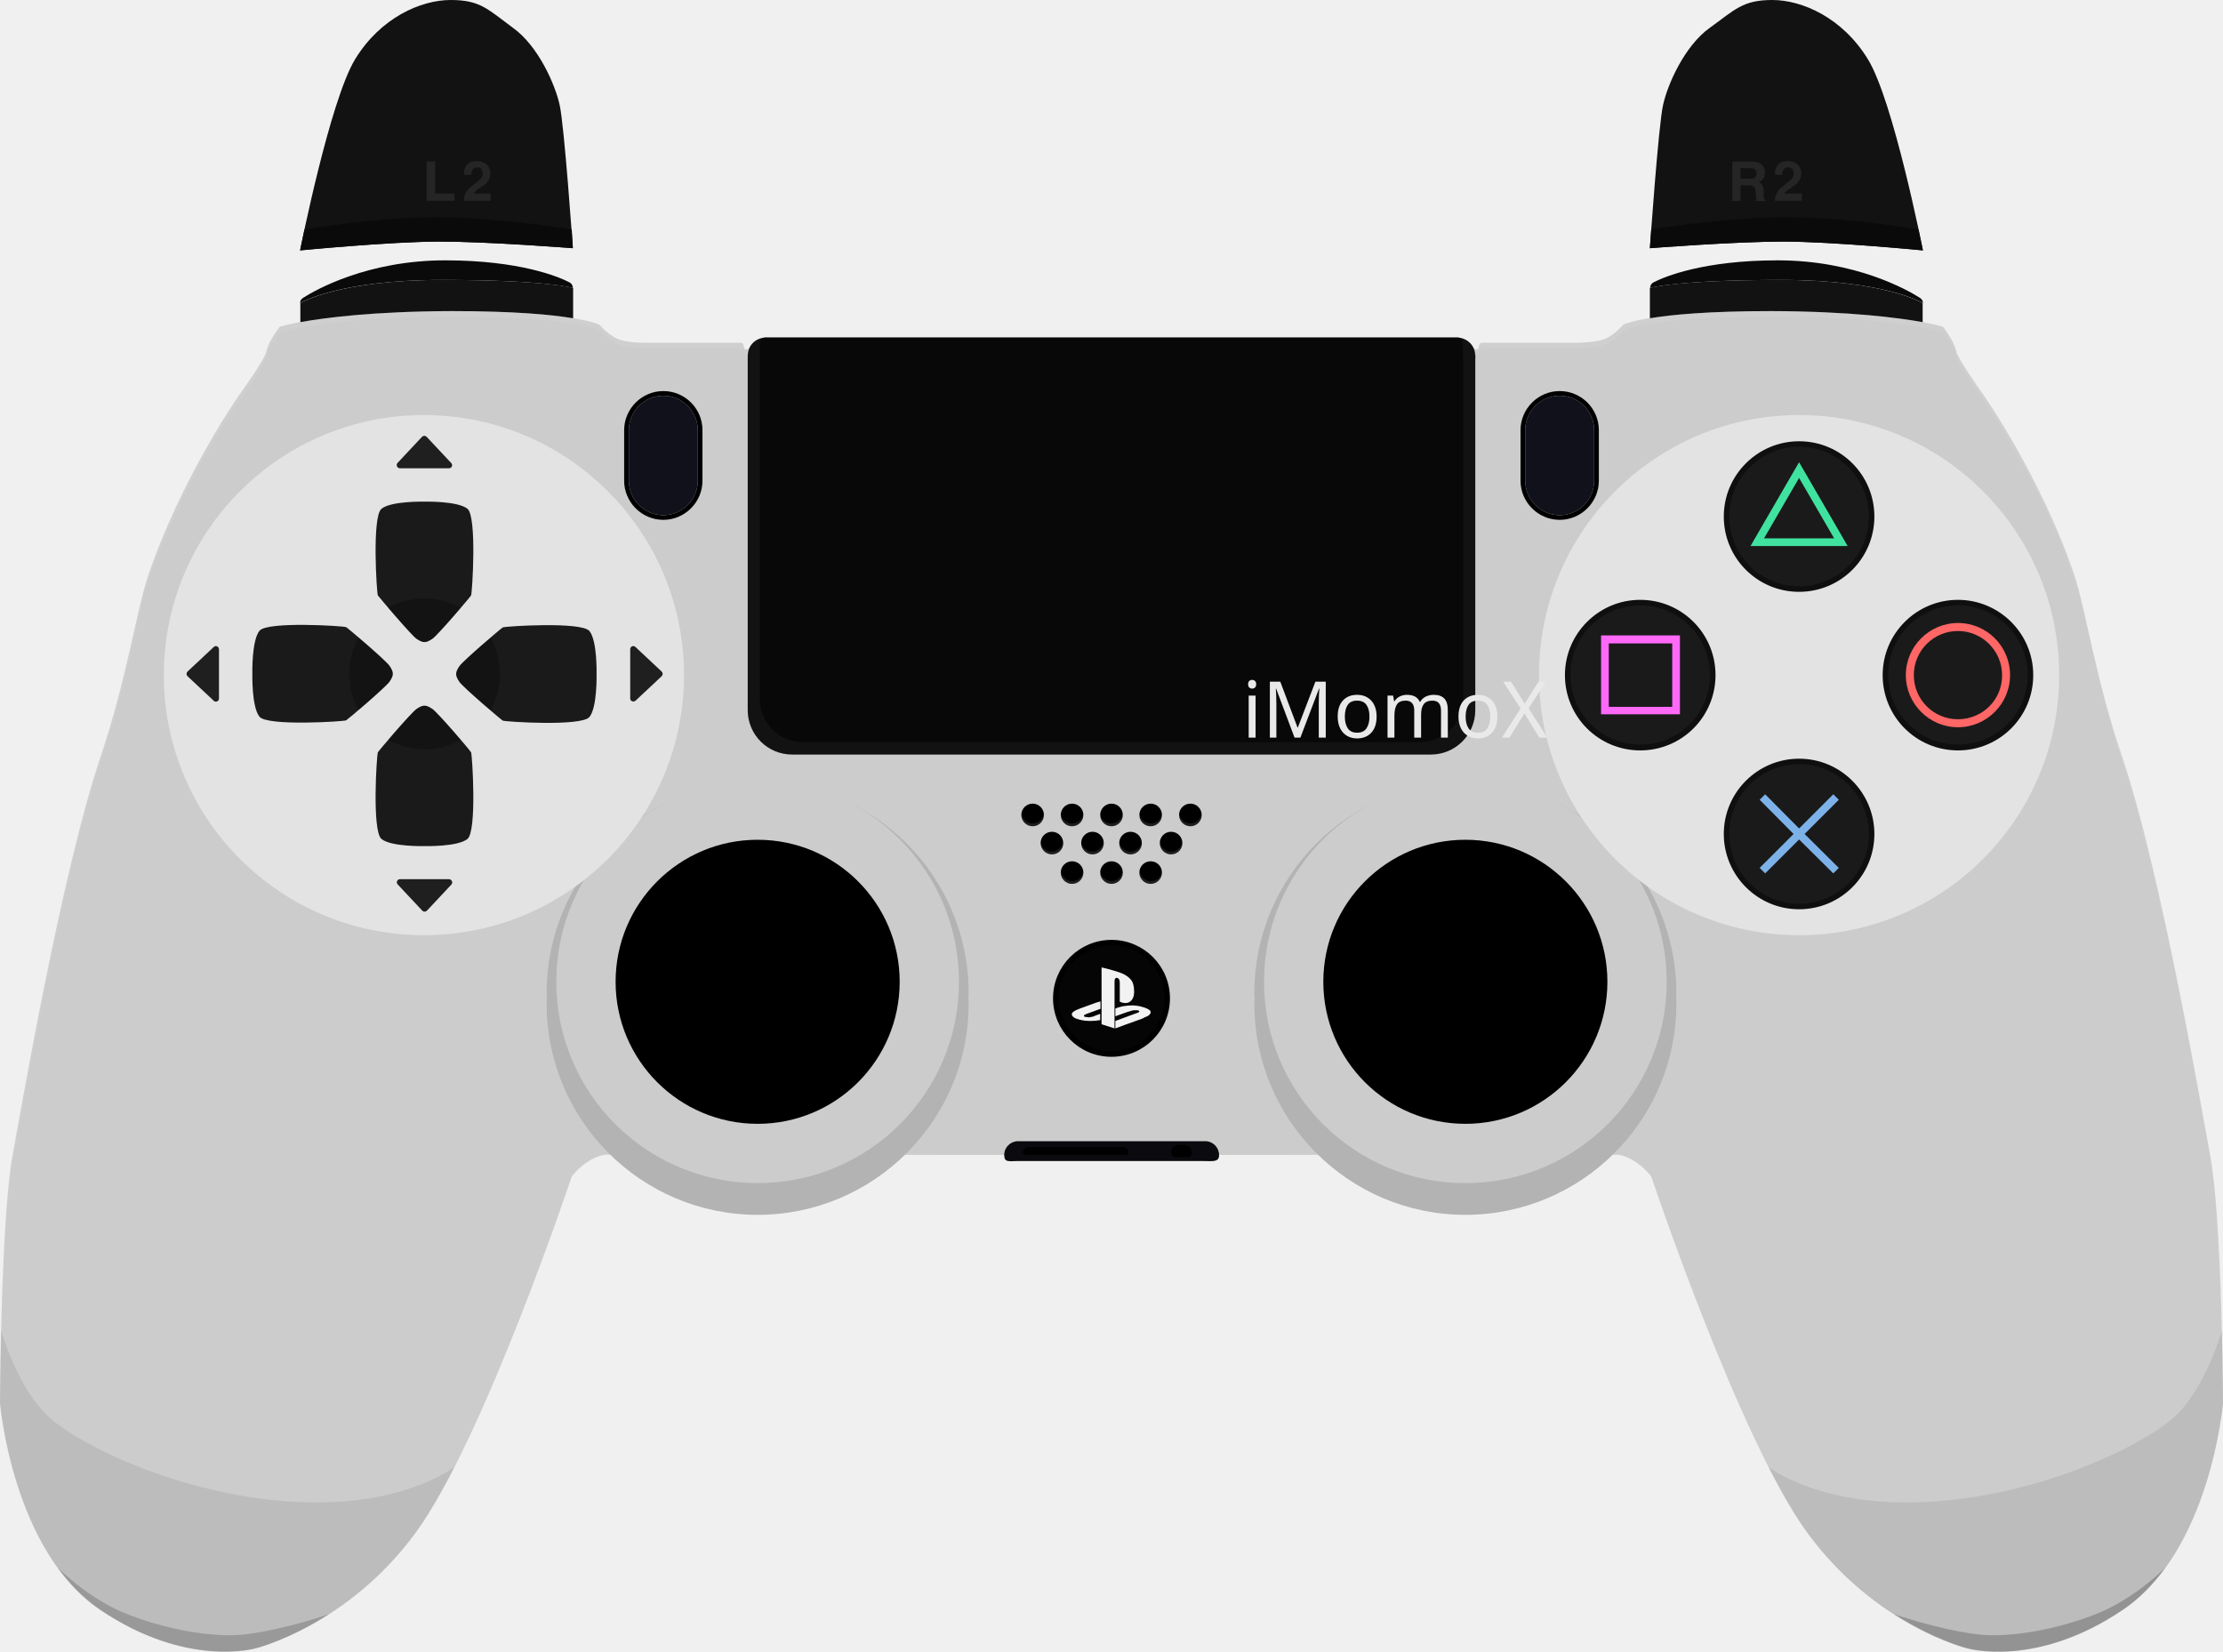
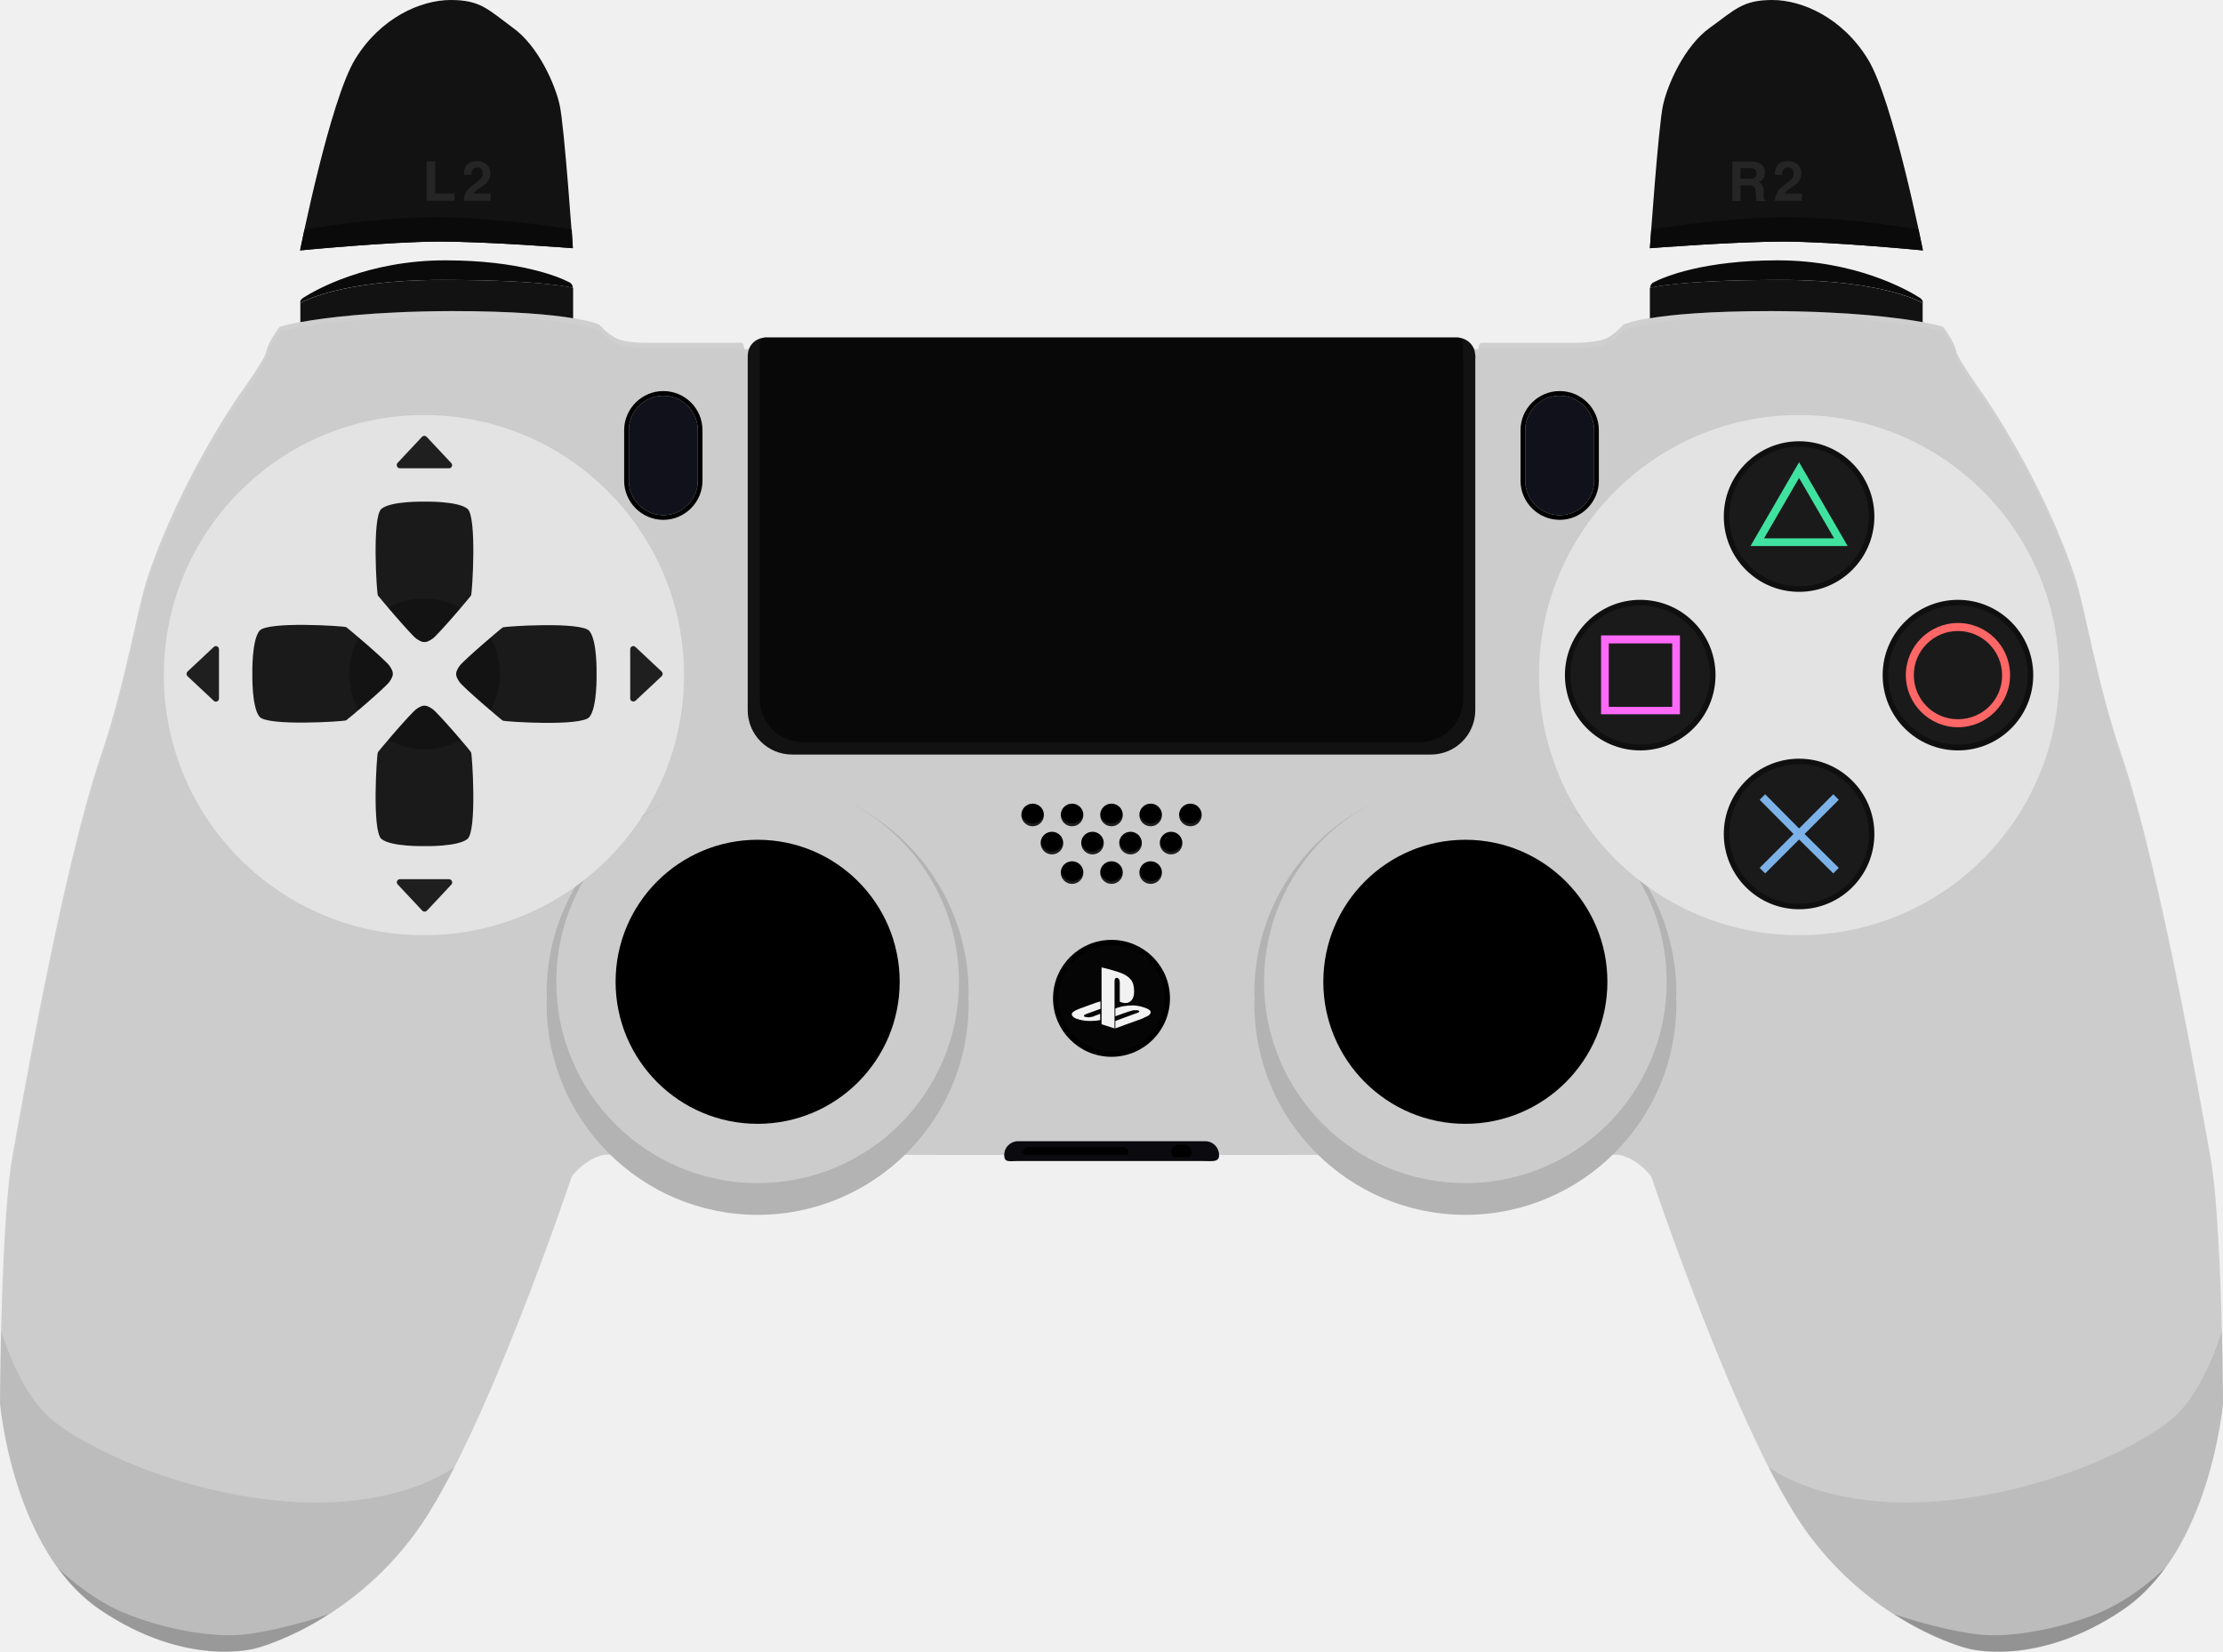
<svg xmlns="http://www.w3.org/2000/svg" xmlns:xlink="http://www.w3.org/1999/xlink" xml:space="preserve" enable-background="new 97 97.1 806 598.9" viewBox="97 97.1 806 598.9" height="598.9px" width="806px" y="0px" x="0px" id="Layer_1" version="1.1">
  <defs id="defs411" />
  <pattern overflow="visible" viewBox="0 -231.7 40 103" id="SVGID_1_" patternUnits="userSpaceOnUse" height="103" width="40" y="696" x="97">
    <g id="g38">
      <polygon id="polygon2" points="0,-128.7 40,-128.7 40,-231.7 0,-231.7   " fill="none" />
      <g id="g36">
        <polygon id="polygon4" points="0,-128.7 40,-128.7 40,-231.7 0,-231.7    " fill="none" />
        <polygon id="polygon6" points="34.5,-360.5 37.5,-360.5 37.5,-206 34.5,-206    " />
        <polygon id="polygon8" points="26.5,-360.5 29.5,-360.5 29.5,-206 26.5,-206    " />
        <polygon id="polygon10" points="18.5,-360.5 21.5,-360.5 21.5,-206 18.5,-206    " />
        <polygon id="polygon12" points="10.5,-360.5 13.5,-360.5 13.5,-206 10.5,-206    " />
        <polygon id="polygon14" points="2.5,-360.5 5.5,-360.5 5.5,-206 2.5,-206    " />
        <polygon id="polygon16" points="34.5,-257.5 37.5,-257.5 37.5,-103 34.5,-103    " />
        <polygon id="polygon18" points="26.5,-257.5 29.5,-257.5 29.5,-103 26.5,-103    " />
        <polygon id="polygon20" points="18.5,-257.5 21.5,-257.5 21.5,-103 18.5,-103    " />
        <polygon id="polygon22" points="10.5,-257.5 13.5,-257.5 13.5,-103 10.5,-103    " />
        <polygon id="polygon24" points="2.5,-257.5 5.5,-257.5 5.5,-103 2.5,-103    " />
        <polygon id="polygon26" points="34.5,-154.5 37.5,-154.5 37.5,0 34.5,0    " />
        <polygon id="polygon28" points="26.5,-154.5 29.5,-154.5 29.5,0 26.5,0    " />
        <polygon id="polygon30" points="18.5,-154.5 21.5,-154.5 21.5,0 18.5,0    " />
        <polygon id="polygon32" points="10.5,-154.5 13.5,-154.5 13.5,0 10.5,0    " />
        <polygon id="polygon34" points="2.5,-154.5 5.5,-154.5 5.5,0 2.5,0    " />
      </g>
    </g>
  </pattern>
  <pattern overflow="visible" viewBox="0 -231.7 40 103" id="SVGID_2_" patternUnits="userSpaceOnUse" height="103" width="40" y="696" x="97">
    <g id="g77">
      <polygon id="polygon41" points="0,-128.7 40,-128.7 40,-231.7 0,-231.7   " fill="none" />
      <g id="g75">
        <polygon id="polygon43" points="0,-128.7 40,-128.7 40,-231.7 0,-231.7    " fill="none" />
        <polygon id="polygon45" points="34.5,-360.5 37.5,-360.5 37.5,-206 34.5,-206    " />
        <polygon id="polygon47" points="26.5,-360.5 29.5,-360.5 29.5,-206 26.5,-206    " />
        <polygon id="polygon49" points="18.5,-360.5 21.5,-360.5 21.5,-206 18.5,-206    " />
        <polygon id="polygon51" points="10.5,-360.5 13.5,-360.5 13.5,-206 10.5,-206    " />
        <polygon id="polygon53" points="2.5,-360.5 5.5,-360.5 5.5,-206 2.5,-206    " />
        <polygon id="polygon55" points="34.5,-257.5 37.5,-257.5 37.5,-103 34.5,-103    " />
        <polygon id="polygon57" points="26.5,-257.5 29.5,-257.5 29.5,-103 26.5,-103    " />
        <polygon id="polygon59" points="18.5,-257.5 21.5,-257.5 21.5,-103 18.5,-103    " />
        <polygon id="polygon61" points="10.5,-257.5 13.5,-257.5 13.5,-103 10.5,-103    " />
        <polygon id="polygon63" points="2.5,-257.5 5.5,-257.5 5.5,-103 2.5,-103    " />
        <polygon id="polygon65" points="34.5,-154.5 37.5,-154.5 37.5,0 34.5,0    " />
        <polygon id="polygon67" points="26.5,-154.5 29.5,-154.5 29.5,0 26.5,0    " />
        <polygon id="polygon69" points="18.5,-154.5 21.5,-154.5 21.5,0 18.5,0    " />
        <polygon id="polygon71" points="10.5,-154.5 13.5,-154.5 13.5,0 10.5,0    " />
        <polygon id="polygon73" points="2.5,-154.5 5.5,-154.5 5.5,0 2.5,0    " />
      </g>
    </g>
  </pattern>
  <pattern overflow="visible" viewBox="0 -71 71 71" id="SVGID_3_" patternUnits="userSpaceOnUse" height="71" width="71" y="696" x="97">
    <g id="g88">
      <polygon id="polygon80" points="0,0 71,0 71,-71 0,-71   " fill="none" />
      <g id="g86">
        <polygon id="polygon82" points="0,0 71,0 71,-71 0,-71    " fill="none" />
        <path id="path84" d="M41.8-35.5c0-3.5-2.8-6.3-6.3-6.3s-6.3,2.8-6.3,6.3s2.8,6.3,6.3,6.3S41.8-32,41.8-35.5z" fill="#B3B3B3" />
      </g>
    </g>
  </pattern>
  <g id="g129">
    <g id="g127">
      <g id="g125">
        <path style="fill:#cccccc" id="path91" d="M898.3,515.7c-2.9-15.5-17.7-102.5-32-144.6c-9.4-27.7-13.1-53-17-64.9c-12-35.7-33-65.7-33-65.7     s-9.5-13.1-10.1-16.3c-0.6-3.3-4.7-8.6-4.7-8.6s-17.4-5.7-62.3-5.7s-53.7,5-53.7,5s-2.4,2.9-5.9,4.8c-3.5,1.8-11.7,1.7-11.7,1.7     h-33.4c0,0-0.6-0.1-0.9,0.3c-0.4,0.4-0.6,2-0.6,2H500H366.9c0,0-0.3-1.7-0.6-2c-0.4-0.4-0.9-0.3-0.9-0.3H332     c0,0-8.2,0.2-11.7-1.7c-3.5-1.8-5.9-4.8-5.9-4.8s-8.8-5-53.7-5c-44.8,0-62.3,5.7-62.3,5.7s-4.1,5.3-4.7,8.6     c-0.6,3.3-10.1,16.3-10.1,16.3s-21,30-33,65.7c-4,11.9-7.7,37.2-17,64.9c-14.3,42.1-29.1,129.1-32,144.6     c-4.3,23.2-4.6,90.2-4.6,90.2s4.5,53.4,36.2,74.9s56.7,14,56.7,14s33.1-8.2,57.8-41.9s56.6-129.2,56.6-129.2s2.2-3,5.7-5.3     s6.3-2.6,6.3-2.6l183.7,0.1l183.7-0.1c0,0,2.8,0.3,6.3,2.6s5.7,5.3,5.7,5.3s31.9,95.4,56.6,129.2s57.8,41.9,57.8,41.9     s25,7.5,56.7-14s36.2-74.9,36.2-74.9S902.7,538.9,898.3,515.7z" fill="#0D0E13" />
        <g id="g95" opacity="6.000000e-002">
          <path id="path93" d="M133.6,373.1c9.4-27.7,13.1-53,17-64.9c12-35.7,33-65.7,33-65.7s9.5-13.1,10.1-16.3      c0.6-3.3,4.7-8.6,4.7-8.6s17.4-5.7,62.3-5.7c44.8,0,53.7,5,53.7,5s2.4,2.9,5.9,4.8c3.5,1.8,11.7,1.7,11.7,1.7h33.4      c0,0,0.6-0.1,0.9,0.3c0.4,0.4,0.6,2,0.6,2H500h133.1c0,0,0.3-1.7,0.6-2c0.4-0.4,0.9-0.3,0.9-0.3H668c0,0,8.2,0.2,11.7-1.7      c3.5-1.8,5.9-4.8,5.9-4.8s8.8-5,53.7-5s62.3,5.7,62.3,5.7s4.1,5.3,4.7,8.6c0.6,3.3,10.1,16.3,10.1,16.3s21,30,33,65.7      c4,11.9,7.7,37.2,17,64.9c14.3,42.1,29.1,129.1,32,144.6c3.9,20.9,4.6,77.3,4.7,88.3c0-0.1,0-0.1,0-0.1s-0.3-66.9-4.7-90.1      c-2.9-15.5-17.7-102.5-32-144.6c-9.4-27.7-13.1-53-17-64.9c-12-35.7-33-65.7-33-65.7s-9.5-13.1-10.1-16.3      c-0.6-3.3-4.7-8.6-4.7-8.6s-17.4-5.7-62.3-5.7s-53.7,5-53.7,5s-2.4,2.9-5.9,4.8c-3.5,1.8-11.7,1.7-11.7,1.7h-33.4      c0,0-0.6-0.1-0.9,0.3c-0.4,0.4-0.6,2-0.6,2H500H366.9c0,0-0.3-1.7-0.6-2c-0.4-0.4-0.9-0.3-0.9-0.3H332c0,0-8.2,0.2-11.7-1.7      c-3.5-1.8-5.9-4.8-5.9-4.8s-8.8-5-53.7-5c-44.8,0-62.3,5.7-62.3,5.7s-4.1,5.3-4.7,8.6c-0.6,3.3-10.1,16.3-10.1,16.3      s-21,30-33,65.7c-4,11.9-7.7,37.2-17,64.9c-14.3,42.1-29.1,129.1-32,144.6c-4.3,23.1-4.6,90.1-4.6,90.1v0.1      c0.1-10.9,0.7-67.4,4.7-88.3C104.6,502.3,119.3,415.2,133.6,373.1z" fill="#FFFFFF" />
        </g>
        <path style="fill:#b3b3b3" id="path97" d="M448.2,457.1c0-42.2-34.3-76.5-76.5-76.5s-76.5,34.3-76.5,76.5c0,0.7,0,1.3,0.1,2c0,0.7-0.1,1.3-0.1,2     c0,42.2,34.3,76.5,76.5,76.5s76.5-34.3,76.5-76.5c0-0.7,0-1.3-0.1-2C448.1,458.4,448.2,457.7,448.2,457.1z" fill="#13161F" />
        <circle style="fill:#cccccc" id="circle99" r="73" cy="453.1" cx="371.7" fill="#0F1015" />
        <circle id="circle101" r="51.5" cy="453.1" cx="371.7" />
        <path style="fill:#b3b3b3" id="path103" d="M704.8,457.1c0-42.2-34.3-76.5-76.5-76.5s-76.5,34.3-76.5,76.5c0,0.7,0,1.3,0.1,2c0,0.7-0.1,1.3-0.1,2     c0,42.2,34.3,76.5,76.5,76.5s76.5-34.3,76.5-76.5c0-0.7,0-1.3-0.1-2C704.8,458.4,704.8,457.7,704.8,457.1z" fill="#13161F" />
        <circle style="fill:#cccccc" id="circle105" r="73" cy="453.1" cx="628.3" fill="#0F1015" />
        <circle id="circle107" r="51.5" cy="453.1" cx="628.3" />
        <path id="path109" d="M631.8,225.1c-0.4-3.2-3.3-5.6-6.5-5.6l0,0H500l0,0H374.7l0,0c-3.2,0-6.1,2.3-6.5,5.6     c-0.1,0.7-0.1,1.4-0.1,2.1v127.4c0,8.9,7.2,16.1,16.1,16.1H500l0,0h115.8c8.9,0,16.1-7.2,16.1-16.1V227.2     C632,226.5,631.9,225.8,631.8,225.1z" fill="#121212" />
        <circle style="fill:#e3e3e3" id="circle111" r="94.3" cy="341.9" cx="749.3" fill="#080808" />
        <g id="g123">
          <circle style="fill:#e3e3e3" id="circle113" r="94.3" cy="341.9" cx="250.7" fill="#080808" />
          <path id="path115" d="M327.4,351.2l9.5-8.9c0.5-0.5,0.5-1.2,0-1.7l-9.5-8.9c-0.7-0.7-1.9-0.2-1.9,0.8v8.9v8.9      C325.4,351.3,326.6,351.8,327.4,351.2z" fill="#1F1F1F" />
          <path id="path117" d="M242,266.9h8.9h8.9c1,0,1.5-1.2,0.8-1.9l-8.9-9.5c-0.5-0.5-1.2-0.5-1.7,0l-8.9,9.5      C240.5,265.7,241,266.9,242,266.9z" fill="#1F1F1F" />
          <path id="path119" d="M174.5,331.7l-9.5,8.9c-0.5,0.5-0.5,1.2,0,1.7l9.5,8.9c0.7,0.7,1.9,0.2,1.9-0.8v-8.9v-8.9      C176.4,331.5,175.2,331,174.5,331.7z" fill="#1F1F1F" />
          <path id="path121" d="M259.8,415.9h-8.9H242c-1,0-1.5,1.2-0.8,1.9l8.9,9.5c0.5,0.5,1.2,0.5,1.7,0l8.9-9.5      C261.3,417.1,260.8,415.9,259.8,415.9z" fill="#1F1F1F" />
        </g>
      </g>
    </g>
  </g>
  <g id="g191">
    <g id="g138">
      <pattern patternTransform="matrix(0.3298 9.457588e-002 9.457588e-002 -0.3298 -10180.451 -7431.516)" xlink:href="#SVGID_1_" id="SVGID_4_">
		</pattern>
      <path style="fill:#000000" id="path134" d="M202.2,641.6c-40.5-2.8-75.8-20.3-87.3-30.5    c-11.5-10.3-17.5-31.6-17.5-31.6c-0.4,15-0.4,26.3-0.4,26.3s4.5,53.4,36.2,74.9s56.7,14,56.7,14s33.1-8.2,57.8-41.9    c4.5-6.2,9.3-14.5,14.1-23.8C261.7,629,242.6,644.3,202.2,641.6z" enable-background="new    " fill="url(#SVGID_4_)" opacity="8.000000e-002" />
      <path style="fill:#1a1a1a" id="path136" d="M187,689.6c-12.5,1.8-31.3-2-45.1-7.7c-13.6-5.7-24-16.4-24-16.4    c4.2,5.8,9.3,11.1,15.3,15.2c31.7,21.5,56.7,14,56.7,14s11.7-2.9,26.3-12.3C216.2,682.4,201.6,687.6,187,689.6z" enable-background="new    " opacity="0.22" />
    </g>
    <g id="g147">
      <pattern patternTransform="matrix(-0.3298 9.457588e-002 -9.457588e-002 -0.3298 -21159.977 -7429.662)" xlink:href="#SVGID_2_" id="SVGID_5_">
		</pattern>
      <path style="fill:#000000" id="path143" d="M797.8,641.6c40.5-2.8,75.8-20.3,87.3-30.5    s17.5-31.5,17.5-31.5c0.4,15,0.4,26.3,0.4,26.3s-4.5,53.4-36.2,74.9s-56.7,14-56.7,14s-33.1-8.2-57.8-41.9    c-4.5-6.2-9.3-14.5-14.1-23.8C738.3,629,757.4,644.3,797.8,641.6z" enable-background="new    " fill="url(#SVGID_5_)" opacity="8.000000e-002" />
      <path style="fill:#000000" id="path145" d="M813,689.6c12.5,1.8,31.3-2,45.1-7.7c13.6-5.7,24-16.4,24-16.4    c-4.2,5.8-9.3,11.1-15.3,15.2c-31.7,21.5-56.7,14-56.7,14s-11.7-2.9-26.3-12.3C783.8,682.4,798.4,687.6,813,689.6z" enable-background="new    " opacity="0.22" />
    </g>
    <g id="g155">
      <g id="g153">
        <path id="path149" d="M337.5,240.6c6.9,0,12.5,5.6,12.5,12.5v18.3c0,6.9-5.6,12.5-12.5,12.5s-12.5-5.6-12.5-12.5v-18.3     C325,246.2,330.6,240.6,337.5,240.6 M337.5,238.9c-7.8,0-14.2,6.4-14.2,14.2v18.3c0,7.8,6.4,14.2,14.2,14.2s14.2-6.4,14.2-14.2     v-18.3C351.7,245.2,345.3,238.9,337.5,238.9L337.5,238.9z" />
        <path id="path151" d="M337.5,240.6c-6.9,0-12.5,5.6-12.5,12.5v18.3c0,6.9,5.6,12.5,12.5,12.5s12.5-5.6,12.5-12.5v-18.3     C350,246.2,344.4,240.6,337.5,240.6z" fill="#10111A" />
      </g>
    </g>
    <g id="g163">
      <g id="g161">
        <path id="path157" d="M662.5,240.6c6.9,0,12.5,5.6,12.5,12.5v18.3c0,6.9-5.6,12.5-12.5,12.5l0,0c-6.9,0-12.5-5.6-12.5-12.5v-18.3     C650,246.2,655.6,240.6,662.5,240.6L662.5,240.6 M662.5,238.9c-7.8,0-14.2,6.4-14.2,14.2v18.3c0,7.8,6.4,14.2,14.2,14.2     s14.2-6.4,14.2-14.2v-18.3C676.7,245.2,670.3,238.9,662.5,238.9L662.5,238.9z" />
        <path id="path159" d="M662.5,240.6c-6.9,0-12.5,5.6-12.5,12.5v18.3c0,6.9,5.6,12.5,12.5,12.5s12.5-5.6,12.5-12.5v-18.3     C675,246.2,669.4,240.6,662.5,240.6z" fill="#10111A" />
      </g>
    </g>
    <g id="g189">
      <g id="g169">
        <path id="path165" d="M238.2,344.3c1.4-2,1.2-2.9,1.2-2.9s0.2-0.9-1.2-2.9s-15-13.6-15.7-14c-0.7-0.4-28.5-2.2-31.4,1.3     c-2.9,3.5-2.6,15.6-2.6,15.6s-0.3,12.1,2.6,15.6c2.9,3.5,30.7,1.7,31.4,1.3S236.8,346.3,238.2,344.3z" fill="#1A1A1A" />
        <path id="path167" d="M238.2,344.3c1.4-2,1.2-2.9,1.2-2.9s0.2-0.9-1.2-2.9     c-0.9-1.3-6.9-6.6-11.2-10.3c-2.1,3.9-3.4,8.4-3.4,13.2c0,4.8,1.2,9.3,3.4,13.2C231.3,350.9,237.3,345.6,238.2,344.3z" enable-background="new    " opacity="0.25" />
      </g>
      <g id="g175">
        <path id="path171" d="M248,328.7c2,1.4,2.9,1.2,2.9,1.2s0.9,0.2,2.9-1.2s13.6-15,14-15.7c0.4-0.7,2.2-28.5-1.3-31.4     c-3.5-2.9-15.6-2.6-15.6-2.6s-12.1-0.3-15.6,2.6c-3.5,2.9-1.7,30.7-1.3,31.4C234.5,313.7,246,327.3,248,328.7z" fill="#1A1A1A" />
        <path id="path173" d="M248,328.7c2,1.4,2.9,1.2,2.9,1.2s0.9,0.2,2.9-1.2     c1.3-0.9,6.6-6.9,10.3-11.2c-3.9-2.1-8.4-3.4-13.2-3.4s-9.3,1.2-13.2,3.4C241.5,321.8,246.7,327.8,248,328.7z" enable-background="new    " opacity="0.25" />
      </g>
      <g id="g181">
        <path id="path177" d="M310.7,325.9c-2.9-3.5-30.7-1.7-31.4-1.3c-0.7,0.4-14.3,12-15.7,14s-1.2,2.9-1.2,2.9s-0.2,0.9,1.2,2.9     s15,13.6,15.7,14c0.7,0.4,28.5,2.2,31.4-1.3c2.9-3.5,2.6-15.6,2.6-15.6S313.6,329.4,310.7,325.9z" fill="#1A1A1A" />
        <path id="path179" d="M274.9,328.3c-4.3,3.7-10.3,9-11.2,10.3c-1.4,2-1.2,2.9-1.2,2.9     s-0.2,0.9,1.2,2.9c0.9,1.3,6.9,6.6,11.2,10.3c2.1-3.9,3.4-8.4,3.4-13.2C278.3,336.7,277,332.2,274.9,328.3z" enable-background="new    " opacity="0.25" />
      </g>
      <g id="g187">
        <path id="path183" d="M253.8,354.2c-2-1.4-2.9-1.2-2.9-1.2s-0.9-0.2-2.9,1.2s-13.6,15-14,15.7s-2.2,28.5,1.3,31.4     s15.6,2.6,15.6,2.6s12.1,0.3,15.6-2.6s1.7-30.7,1.3-31.4C267.4,369.1,255.8,355.6,253.8,354.2z" fill="#1A1A1A" />
        <path id="path185" d="M253.8,354.2c-2-1.4-2.9-1.2-2.9-1.2s-0.9-0.2-2.9,1.2     c-1.3,0.9-6.6,6.9-10.3,11.2c3.9,2.1,8.4,3.4,13.2,3.4s9.3-1.2,13.2-3.4C260.4,361.1,255.1,355.1,253.8,354.2z" enable-background="new    " opacity="0.25" />
      </g>
    </g>
  </g>
  <g id="g221">
    <g id="g207">
      <circle id="circle193" r="4.1" cy="413.5" cx="500" />
      <circle id="circle195" r="4.1" cy="392.6" cx="500" />
      <circle id="circle197" r="4.1" cy="402.8" cx="493.1" />
      <circle id="circle199" r="4.1" cy="402.8" cx="478.4" />
      <circle id="circle201" r="4.1" cy="413.5" cx="485.7" />
      <circle id="circle203" r="4.1" cy="392.6" cx="485.7" />
      <circle id="circle205" r="4.1" cy="392.6" cx="471.4" />
    </g>
    <g id="g219">
      <circle id="circle209" r="4.1" cy="402.8" cx="506.9" />
      <circle id="circle211" r="4.1" cy="402.8" cx="521.6" />
      <circle id="circle213" r="4.1" cy="413.5" cx="514.2" />
      <circle id="circle215" r="4.1" cy="392.6" cx="514.2" />
      <circle id="circle217" r="4.1" cy="392.6" cx="528.6" />
    </g>
  </g>
  <g id="g247" opacity="0.12">
    <path id="path223" d="M500,416.6c-2.1,0-3.8-1.6-4.1-3.6c0,0.2-0.1,0.3-0.1,0.5c0,2.3,1.8,4.1,4.1,4.1c2.3,0,4.1-1.8,4.1-4.1   c0-0.2,0-0.3-0.1-0.5C503.8,415,502.1,416.6,500,416.6z" fill="#FFFFFF" />
    <path id="path225" d="M500,396.7c2.3,0,4.1-1.8,4.1-4.1c0-0.2,0-0.3-0.1-0.5c-0.2,2-2,3.6-4.1,3.6s-3.8-1.6-4.1-3.6   c0,0.2-0.1,0.3-0.1,0.5C495.9,394.8,497.7,396.7,500,396.7z" fill="#FFFFFF" />
    <path id="path227" d="M497.2,402.8c0-0.2,0-0.3-0.1-0.5c-0.2,2-2,3.6-4.1,3.6s-3.8-1.6-4.1-3.6c0,0.2-0.1,0.3-0.1,0.5   c0,2.3,1.8,4.1,4.1,4.1C495.3,406.9,497.2,405.1,497.2,402.8z" fill="#FFFFFF" />
    <path id="path229" d="M482.4,402.3c-0.2,2-2,3.6-4.1,3.6s-3.8-1.6-4.1-3.6c0,0.2-0.1,0.3-0.1,0.5c0,2.3,1.8,4.1,4.1,4.1   c2.3,0,4.1-1.8,4.1-4.1C482.5,402.6,482.5,402.5,482.4,402.3z" fill="#FFFFFF" />
    <path id="path231" d="M485.8,416.6c-2.1,0-3.8-1.6-4.1-3.6c0,0.2-0.1,0.3-0.1,0.5c0,2.3,1.8,4.1,4.1,4.1c2.3,0,4.1-1.8,4.1-4.1   c0-0.2,0-0.3-0.1-0.5C489.6,415,487.9,416.6,485.8,416.6z" fill="#FFFFFF" />
    <path id="path233" d="M485.8,396.7c2.3,0,4.1-1.8,4.1-4.1c0-0.2,0-0.3-0.1-0.5c-0.2,2-2,3.6-4.1,3.6s-3.8-1.6-4.1-3.6   c0,0.2-0.1,0.3-0.1,0.5C481.6,394.8,483.5,396.7,485.8,396.7z" fill="#FFFFFF" />
    <path id="path235" d="M475.6,392.6c0-0.2,0-0.3-0.1-0.5c-0.2,2-2,3.6-4.1,3.6s-3.8-1.6-4.1-3.6c0,0.2-0.1,0.3-0.1,0.5   c0,2.3,1.8,4.1,4.1,4.1C473.7,396.7,475.6,394.8,475.6,392.6z" fill="#FFFFFF" />
    <path id="path237" d="M511,402.3c-0.2,2-2,3.6-4.1,3.6s-3.8-1.6-4.1-3.6c0,0.2-0.1,0.3-0.1,0.5c0,2.3,1.8,4.1,4.1,4.1   c2.3,0,4.1-1.8,4.1-4.1C511.1,402.6,511,402.5,511,402.3z" fill="#FFFFFF" />
    <path id="path239" d="M521.6,405.9c-2.1,0-3.8-1.6-4.1-3.6c0,0.2-0.1,0.3-0.1,0.5c0,2.3,1.8,4.1,4.1,4.1c2.3,0,4.1-1.8,4.1-4.1   c0-0.2,0-0.3-0.1-0.5C525.5,404.4,523.7,405.9,521.6,405.9z" fill="#FFFFFF" />
    <path id="path241" d="M514.3,416.6c-2.1,0-3.8-1.6-4.1-3.6c0,0.2-0.1,0.3-0.1,0.5c0,2.3,1.8,4.1,4.1,4.1c2.3,0,4.1-1.8,4.1-4.1   c0-0.2,0-0.3-0.1-0.5C518.1,415,516.4,416.6,514.3,416.6z" fill="#FFFFFF" />
    <path id="path243" d="M514.3,396.7c2.3,0,4.1-1.8,4.1-4.1c0-0.2,0-0.3-0.1-0.5c-0.2,2-2,3.6-4.1,3.6c-2.1,0-3.8-1.6-4.1-3.6   c0,0.2-0.1,0.3-0.1,0.5C510.1,394.8,512,396.7,514.3,396.7z" fill="#FFFFFF" />
    <path id="path245" d="M528.6,395.7c-2.1,0-3.8-1.6-4.1-3.6c0,0.2-0.1,0.3-0.1,0.5c0,2.3,1.8,4.1,4.1,4.1c2.3,0,4.1-1.8,4.1-4.1   c0-0.2,0-0.3-0.1-0.5C532.4,394.1,530.7,395.7,528.6,395.7z" fill="#FFFFFF" />
  </g>
  <path id="path249" d="M533.6,518.1h-67.9c-2.8,0-4.6,0.6-4.6-2.2l0,0c0-2.8,2.3-5,5-5H534c2.8,0,5,2.3,5,5l0,0  C539.1,518.6,536.4,518.1,533.6,518.1z" fill="#0B0B0F" />
  <path id="path251" d="M505.3,515.9h-36.5c-0.5,0-0.9-0.4-0.9-0.9l0,0c0-1.1,0.9-2,2-2h34.2c1.1,0,2,0.9,2,2l0,0  C506.2,515.5,505.8,515.9,505.3,515.9z" />
  <path id="path253" d="M527.5,516.7h-4.2c-0.9,0-1.7-0.8-1.7-1.7l0,0c0-1.6,1.3-2.8,2.8-2.8h1.9c1.6,0,2.8,1.3,2.8,2.8l0,0  C529.2,516,528.5,516.7,527.5,516.7z" />
  <g id="g264">
    <g id="g262">
      <path id="path255" d="M627.4,221.4c0-1-0.8-1.9-1.9-1.9H500l0,0H374.4c-1,0-1.9,0.8-1.9,1.9v6v123.2c0,8.6,7,15.6,15.6,15.6H500    l0,0h111.9c8.6,0,15.6-7,15.6-15.6V227.5L627.4,221.4z" fill="#080808" />
      <g id="g260" opacity="0.12">
        <pattern opacity="0.12" patternTransform="matrix(0.1017 0 0 -0.1017 -13979.89 -2289.76)" xlink:href="#SVGID_3_" id="SVGID_6_">
			</pattern>
        <path id="path258" d="M372.5,350.6c0,8.6,7,15.6,15.6,15.6H500l0,0h111.9c8.6,0,15.6-7,15.6-15.6V244.1h-255V350.6z" fill="url(#SVGID_6_)" />
      </g>
    </g>
  </g>
  <g id="g308">
    <g id="g306">
      <g id="g274">
        <g id="g270">
          <path id="path266" d="M806.9,368.1c-14.5,0-26.3-11.8-26.3-26.3c0-14.5,11.8-26.3,26.3-26.3s26.3,11.8,26.3,26.3      S821.4,368.1,806.9,368.1z" fill="#1A1A1A" />
          <path id="path268" d="M806.9,316.6c13.9,0,25.3,11.3,25.3,25.3s-11.3,25.2-25.3,25.2s-25.3-11.3-25.3-25.3      C781.6,327.8,793,316.6,806.9,316.6 M806.9,314.6c-15,0-27.3,12.2-27.3,27.3c0,15.1,12.2,27.3,27.3,27.3s27.3-12.2,27.3-27.3      C834.2,326.8,821.9,314.6,806.9,314.6L806.9,314.6z" fill="#0F0F0F" />
        </g>
        <path id="path272" d="M806.9,323c-10.4,0-18.9,8.5-18.9,18.9s8.5,18.9,18.9,18.9s18.9-8.5,18.9-18.9     C825.8,331.5,817.4,323,806.9,323z M806.9,357.9c-8.9,0-16-7.2-16-16c0-8.9,7.2-16,16-16s16,7.2,16,16     C823,350.8,815.8,357.9,806.9,357.9z" fill="#FF6666" />
      </g>
      <g id="g284">
        <g id="g280">
          <path id="path276" d="M749.3,425.7c-14.5,0-26.3-11.8-26.3-26.3s11.8-26.3,26.3-26.3s26.3,11.8,26.3,26.3      S763.8,425.7,749.3,425.7z" fill="#1A1A1A" />
          <path id="path278" d="M749.3,374.2c13.9,0,25.3,11.3,25.3,25.3s-11.3,25.3-25.3,25.3S724,413.5,724,399.5      S735.4,374.2,749.3,374.2 M749.3,372.2c-15,0-27.3,12.2-27.3,27.3c0,15,12.2,27.3,27.3,27.3s27.3-12.2,27.3-27.3      C776.6,384.5,764.4,372.2,749.3,372.2L749.3,372.2z" fill="#0F0F0F" />
        </g>
        <polygon id="polygon282" points="763.7,387.1 761.7,385.1 749.3,397.5 737,385.1 735,387.1 747.3,399.5 735,411.8 737,413.8      749.3,401.5 761.7,413.8 763.7,411.8 751.3,399.5    " fill="#7CB2E8" />
      </g>
      <g id="g294">
        <g id="g290">
          <path id="path286" d="M691.8,368.1c-14.5,0-26.3-11.8-26.3-26.3c0-14.5,11.8-26.3,26.3-26.3s26.3,11.8,26.3,26.3      S706.2,368.1,691.8,368.1z" fill="#1A1A1A" />
          <path id="path288" d="M691.7,316.6c13.9,0,25.3,11.3,25.3,25.3s-11.3,25.2-25.3,25.2s-25.3-11.3-25.3-25.3      C666.4,327.8,677.8,316.6,691.7,316.6 M691.7,314.6c-15,0-27.3,12.2-27.3,27.3c0,15.1,12.2,27.3,27.3,27.3S719,357,719,341.9      C719,326.8,706.8,314.6,691.7,314.6L691.7,314.6z" fill="#0F0F0F" />
        </g>
        <path id="path292" d="M703.3,327.5h-23h-2.8v2.8v23v2.8h2.8h23h2.8v-2.8v-23v-2.8L703.3,327.5L703.3,327.5z M703.3,353.4h-23     v-23h23V353.4z" fill="#FF69F8" />
      </g>
      <g id="g304">
        <g id="g300">
          <path id="path296" d="M749.3,310.6c-14.5,0-26.3-11.8-26.3-26.3s11.8-26.3,26.3-26.3s26.3,11.8,26.3,26.3      S763.8,310.6,749.3,310.6z" fill="#1A1A1A" />
          <path id="path298" d="M749.3,259.1c13.9,0,25.3,11.3,25.3,25.3s-11.3,25.3-25.3,25.3S724,298.4,724,284.4      S735.4,259.1,749.3,259.1 M749.3,257.1c-15,0-27.3,12.2-27.3,27.3c0,15.1,12.2,27.3,27.3,27.3s27.3-12.2,27.3-27.3      C776.6,269.3,764.4,257.1,749.3,257.1L749.3,257.1z" fill="#0F0F0F" />
        </g>
        <path id="path302" d="M765.3,292.3l-16-27.6l-16,27.6l-1.6,2.8h3.3h14.3h14.3h3.3L765.3,292.3z M749.3,292.3h-12.7l12.7-21.9     l12.7,21.9H749.3z" fill="#40E2A0" />
      </g>
    </g>
  </g>
  <g id="g320">
    <circle id="circle310" r="20.2" cy="459.1" cx="500" stroke-miterlimit="10" stroke-width="2" stroke="#000000" fill="#050505" />
    <g id="g318">
      <path id="path312" d="M501.1,465.7v-2.8v-3.5v-6.5c0-0.5,0.1-0.8,0.3-1c0.1-0.2,0.4-0.3,0.7-0.2c0.6,0.2,0.9,0.7,0.9,1.7v6.9    c0.8,0.4,1.5,0.5,2.1,0.5s1.2-0.2,1.6-0.5c1-0.7,1.5-1.9,1.5-3.7c0-1.9-0.4-3.4-1.2-4.3c-0.8-1-2.1-1.9-4.1-2.6    c-1.3-0.4-2.5-0.8-3.6-1.1c-1.1-0.3-2-0.5-2.9-0.7v12.2l0,0v2.7l0,0v1.7l0,0v2.5l0,0v1.5l4.7,1.5v-3.6l0,0V465.7z" fill="#F2F2F2" />
      <path id="path314" d="M496,464.7l-1.7,0.6l-0.9,0.4l-1.6,0.3l-1.5-0.2c-0.3-0.2-0.4-0.4-0.2-0.6c0.1-0.1,0.2-0.1,0.3-0.2    c0.1-0.1,0.3-0.1,0.4-0.2l1.1-0.4l4.1-1.5v-2.7l-1.7,0.5l-5.5,2l-1,0.4c-1.5,0.6-2.2,1.2-2.2,1.8c0.1,0.8,1,1.5,2.7,1.9    c0.7,0.2,1.4,0.3,2.1,0.4s1.4,0.1,2.2,0.1c1,0,2.1-0.1,3.3-0.3v-2.3H496z" fill="#F2F2F2" />
      <path id="path316" d="M511.8,462.4c-0.9-0.3-1.7-0.5-2.5-0.6s-1.7-0.2-2.5-0.1c-0.9,0-1.9,0.2-2.8,0.3c-0.8,0.2-1.7,0.4-2.6,0.8    v2.8l3.9-1.4l1.6-0.5l1.1-0.3h1.4c0.3,0.1,0.6,0.2,0.7,0.4c0,0.2-0.2,0.4-0.8,0.6l-1.4,0.5l-6.5,2.4v2.7l3.5-1.3l6.4-2.3l0.7-0.4    c1.5-0.5,2.2-1.2,2.2-1.9C514.2,463.5,513.4,462.9,511.8,462.4z" fill="#F2F2F2" />
    </g>
  </g>
  <g id="g338">
    <g id="g328">
      <g id="g326">
        <path id="path322" d="M794.2,207c0-0.8-0.4-1.5-1.1-1.9c-4.5-2.9-23.4-13.6-51.5-13.6c-26.9,0-41.1,5.9-45.1,8     c-0.8,0.4-1.2,1.2-1.2,2c0,0,9.8-2.9,47.5-2.9C780.5,198.6,794.2,207,794.2,207z" fill="#0A0A0A" />
        <path id="path324" d="M794.1,213.9L794.1,213.9V207c0,0-13.7-8.4-51.4-8.4c-37.8,0-47.5,2.9-47.5,2.9v11l0,0     c7.7-1.3,21.2-2.6,44.1-2.6C767.8,210,785.2,212.3,794.1,213.9z" fill="#121212" />
      </g>
    </g>
    <g id="g336">
      <g id="g334">
        <path id="path330" d="M205.8,207c0-0.8,0.4-1.5,1.1-1.9c4.5-2.9,23.4-13.6,51.5-13.6c26.9,0,41.1,5.9,45.1,8     c0.8,0.4,1.2,1.2,1.2,2c0,0-9.8-2.9-47.5-2.9S205.8,207,205.8,207z" fill="#0A0A0A" />
        <path id="path332" d="M205.9,213.9L205.9,213.9V207c0,0,13.7-8.4,51.4-8.4c37.8,0,47.5,2.9,47.5,2.9v11l0,0     c-7.7-1.3-21.2-2.6-44.1-2.6C232.2,210,214.8,212.3,205.9,213.9z" fill="#121212" />
      </g>
    </g>
  </g>
  <g id="g376">
    <g id="g356">
      <g id="g354">
        <g id="g344">
          <path id="path340" d="M794.2,187.9c0,0-32.7-3.2-50.6-3.2s-48.4,2.4-48.4,2.4s3.1-44.7,4.8-52c1.6-7.3,7.7-21.3,16.9-27.9      s11.9-10.1,22.7-10.1s25.4,6.4,34.6,21.4C783.5,133.5,794.2,187.9,794.2,187.9z" fill="#121212" />
          <path id="path342" d="M695.7,180.3c0,0,26.1-4.4,49-4.4c22.8,0,47.9,4.4,47.9,4.4c1,4.7,1.6,7.6,1.6,7.6s-32.7-3.2-50.6-3.2      s-48.4,2.4-48.4,2.4S695.4,184.4,695.7,180.3z" fill="#0A0A0A" />
        </g>
        <g id="g352" opacity="8.000000e-002">
          <g id="g348">
            <path id="path346" d="M745.7,162.8c-2.1,1.7-3.2,2.6-3.2,2.6c-1.2,1.2-1.9,2.7-2,4.5h9.8v-2.6H744c0.3-0.5,1-1.2,2.1-1.9       c1.4-0.9,2.3-1.6,2.7-2.1c0.9-1,1.3-2.1,1.3-3.3c0-1.4-0.5-2.5-1.4-3.3c-0.9-0.8-2.1-1.2-3.5-1.2c-3.1,0-4.7,1.7-4.7,5h2.7       c0-1.8,0.7-2.7,2.1-2.7c1.3,0,2,0.7,2,2.1C747.5,161,746.9,161.9,745.7,162.8z" fill="#FFFFFF" />
          </g>
          <path id="path350" d="M728.1,164.3h3c1.5,0,2.3,0.6,2.4,1.9c0.1,1.2,0.2,2.5,0.3,3.8h3.3v-0.4c-0.5-0.2-0.7-0.7-0.7-1.5      c0-0.2,0-0.4,0.1-0.8v-0.7c0-1.7-0.6-2.9-1.8-3.5c1.4-0.5,2.2-1.6,2.2-3.4c0-1.3-0.4-2.3-1.3-3c-0.8-0.7-1.9-1-3.2-1h-7.3V170h3      V164.3z M728.1,158.1h3.7c1.4,0,2.1,0.6,2.1,1.9c0,1.3-0.8,1.9-2.3,1.9h-3.5V158.1z" fill="#FFFFFF" />
        </g>
      </g>
    </g>
    <g id="g374">
      <g id="g372">
        <g id="g362">
          <path id="path358" d="M205.8,187.9c0,0,32.7-3.2,50.6-3.2s48.3,2.4,48.3,2.4s-3.1-44.7-4.8-52c-1.6-7.3-7.7-21.3-16.9-27.9      c-9.1-6.7-11.8-10.1-22.6-10.1c-10.8,0-25.4,6.4-34.6,21.4S205.8,187.9,205.8,187.9z" fill="#121212" />
          <path id="path360" d="M304.3,180.3c0,0-26.1-4.4-49-4.4c-22.8,0-47.9,4.4-47.9,4.4c-1,4.7-1.6,7.6-1.6,7.6s32.7-3.2,50.6-3.2      s48.3,2.4,48.3,2.4S304.6,184.4,304.3,180.3z" fill="#0A0A0A" />
        </g>
        <g id="g370" opacity="8.000000e-002">
          <g id="g366">
            <path id="path364" d="M270.3,162.8c-2.1,1.7-3.2,2.6-3.2,2.6c-1.2,1.2-1.9,2.7-2,4.5h9.8v-2.6h-6.2c0.3-0.5,1-1.2,2.1-1.9       c1.4-0.9,2.3-1.6,2.7-2.1c0.9-1,1.3-2.1,1.3-3.3c0-1.4-0.5-2.5-1.4-3.3c-0.9-0.8-2.1-1.2-3.5-1.2c-3.1,0-4.7,1.7-4.7,5h2.7       c0-1.8,0.7-2.7,2.1-2.7c1.3,0,2,0.7,2,2.1C272.1,161,271.5,161.9,270.3,162.8z" fill="#FFFFFF" />
          </g>
          <polygon id="polygon368" points="261.8,167.3 254.8,167.3 254.8,155.6 251.7,155.6 251.7,169.9 261.8,169.9     " fill="#FFFFFF" />
        </g>
      </g>
    </g>
  </g>
  <g id="g406">
    <g id="g392">
      <path id="path378" d="M644.6,231.7c0,2.1-1.5,3.8-4.1,3.8s-4.1-1.7-4.1-3.8c0-2,1.5-3.8,4.1-3.8S644.6,229.6,644.6,231.7z     M637.9,231.7c0,1.4,0.8,2.7,2.6,2.7s2.6-1.4,2.6-2.7c0-1.4-0.8-2.7-2.6-2.7S637.9,230.3,637.9,231.7z" fill="#CCCCCC" />
      <path id="path380" d="M645.9,228.1h3.8c2.4,0,2.9,1.3,2.9,2.2s-0.5,2.2-2.9,2.2h-2.3v2.8h-1.5V228.1z M647.4,231.5h2.2    c0.7,0,1.5-0.3,1.5-1.2s-0.7-1.2-1.5-1.2h-2.2V231.5z" fill="#CCCCCC" />
      <path id="path382" d="M653.1,228.1h6.9v1.1h-2.7v6.1h-1.5v-6.2h-2.7V228.1z" fill="#CCCCCC" />
      <path id="path384" d="M661.1,228.1h1.5v7.2h-1.5V228.1z" fill="#CCCCCC" />
      <path id="path386" d="M672.1,231.7c0,2.1-1.5,3.8-4.1,3.8s-4.1-1.7-4.1-3.8c0-2,1.5-3.8,4.1-3.8S672.1,229.6,672.1,231.7z     M665.4,231.7c0,1.4,0.8,2.7,2.6,2.7s2.6-1.4,2.6-2.7c0-1.4-0.8-2.7-2.6-2.7S665.4,230.3,665.4,231.7z" fill="#CCCCCC" />
      <path id="path388" d="M673.5,228.1h1.6l3.9,5.3l0,0v-5.3h1.4v7.2h-1.6l-3.9-5.3l0,0v5.3h-1.4V228.1z" fill="#CCCCCC" />
      <path id="path390" d="M683.2,232.9c0,1.1,1,1.5,2.2,1.5c1.3,0,1.8-0.6,1.8-1.1c0-0.6-0.4-0.8-0.7-0.9c-0.6-0.2-1.4-0.3-2.6-0.6    c-1.5-0.3-1.9-1.1-1.9-1.8c0-1.5,1.6-2.1,3.1-2.1c1.8,0,3.3,0.8,3.3,2.3h-1.5c-0.1-0.9-0.8-1.3-1.8-1.3c-0.7,0-1.6,0.2-1.6,0.9    c0,0.5,0.4,0.8,1,0.9c0.1,0,2,0.4,2.5,0.6c1.1,0.3,1.7,1.1,1.7,1.8c0,1.6-1.7,2.3-3.4,2.3c-2,0-3.5-0.8-3.6-2.6h1.5V232.9z" fill="#CCCCCC" />
    </g>
    <g id="g404">
      <path id="path394" d="M319.2,232.9c0,1.1,1,1.5,2.2,1.5c1.3,0,1.8-0.6,1.8-1.1c0-0.6-0.4-0.8-0.7-0.9c-0.6-0.2-1.4-0.3-2.6-0.6    c-1.5-0.3-1.9-1.1-1.9-1.8c0-1.5,1.6-2.1,3.1-2.1c1.8,0,3.3,0.8,3.3,2.3h-1.5c-0.1-0.9-0.8-1.3-1.8-1.3c-0.7,0-1.6,0.2-1.6,0.9    c0,0.5,0.4,0.8,1,0.9c0.1,0,2,0.4,2.5,0.6c1.1,0.3,1.7,1.1,1.7,1.8c0,1.6-1.7,2.3-3.4,2.3c-2,0-3.5-0.8-3.6-2.6h1.5V232.9z" fill="#CCCCCC" />
      <path id="path396" d="M325.9,228.1h1.5v2.9h3.9v-2.9h1.5v7.2h-1.5v-3.2h-3.9v3.2h-1.5V228.1z" fill="#CCCCCC" />
      <path id="path398" d="M336.9,228.1h1.6l3.3,7.2h-1.6l-0.8-1.9H336l-0.8,1.9h-1.5L336.9,228.1z M336.4,232.4h2.6l-1.3-3.1l0,0    L336.4,232.4z" fill="#CCCCCC" />
      <path id="path400" d="M342.6,228.1h4.1c1.9,0,2.8,0.7,2.8,1.9c0,1.4-1.1,1.7-1.4,1.8l0,0c0.5,0.1,1.3,0.4,1.3,1.5    c0,0.8,0.1,1.6,0.5,1.9h-1.6c-0.2-0.3-0.2-0.7-0.2-1.1c0-1.3-0.3-1.9-1.7-1.9h-2.2v3h-1.5v-7.1H342.6z M344.1,231.3h2.5    c1,0,1.5-0.4,1.5-1.1c0-0.9-0.7-1.1-1.5-1.1h-2.4v2.2H344.1z" fill="#CCCCCC" />
      <path id="path402" d="M351.1,228.1h6.2v1.1h-4.7v1.9h4.3v1h-4.3v2.1h4.7v1.1h-6.2L351.1,228.1L351.1,228.1z" fill="#CCCCCC" />
    </g>
  </g>
-   <text xml:space="preserve" style="font-style:normal;font-variant:normal;font-weight:normal;font-stretch:normal;font-size:28.439px;line-height:1.25;font-family:Italianno;-inkscape-font-specification:Italianno;letter-spacing:0px;word-spacing:0px;fill:#e9e9e9;fill-opacity:1;stroke:none;stroke-width:0.762" x="547.315" y="364.575" id="text4765">
-     <tspan x="547.315" y="364.575" id="tspan4763" style="stroke-width:0.762">
-       <tspan x="547.315" y="364.575" id="tspan4761" style="font-style:normal;font-variant:normal;font-weight:normal;font-stretch:normal;font-size:28.439px;font-family:Italianno;-inkscape-font-specification:Italianno;fill:#e9e9e9;stroke-width:0.762">iMomoX</tspan>
-     </tspan>
-   </text>
</svg>
